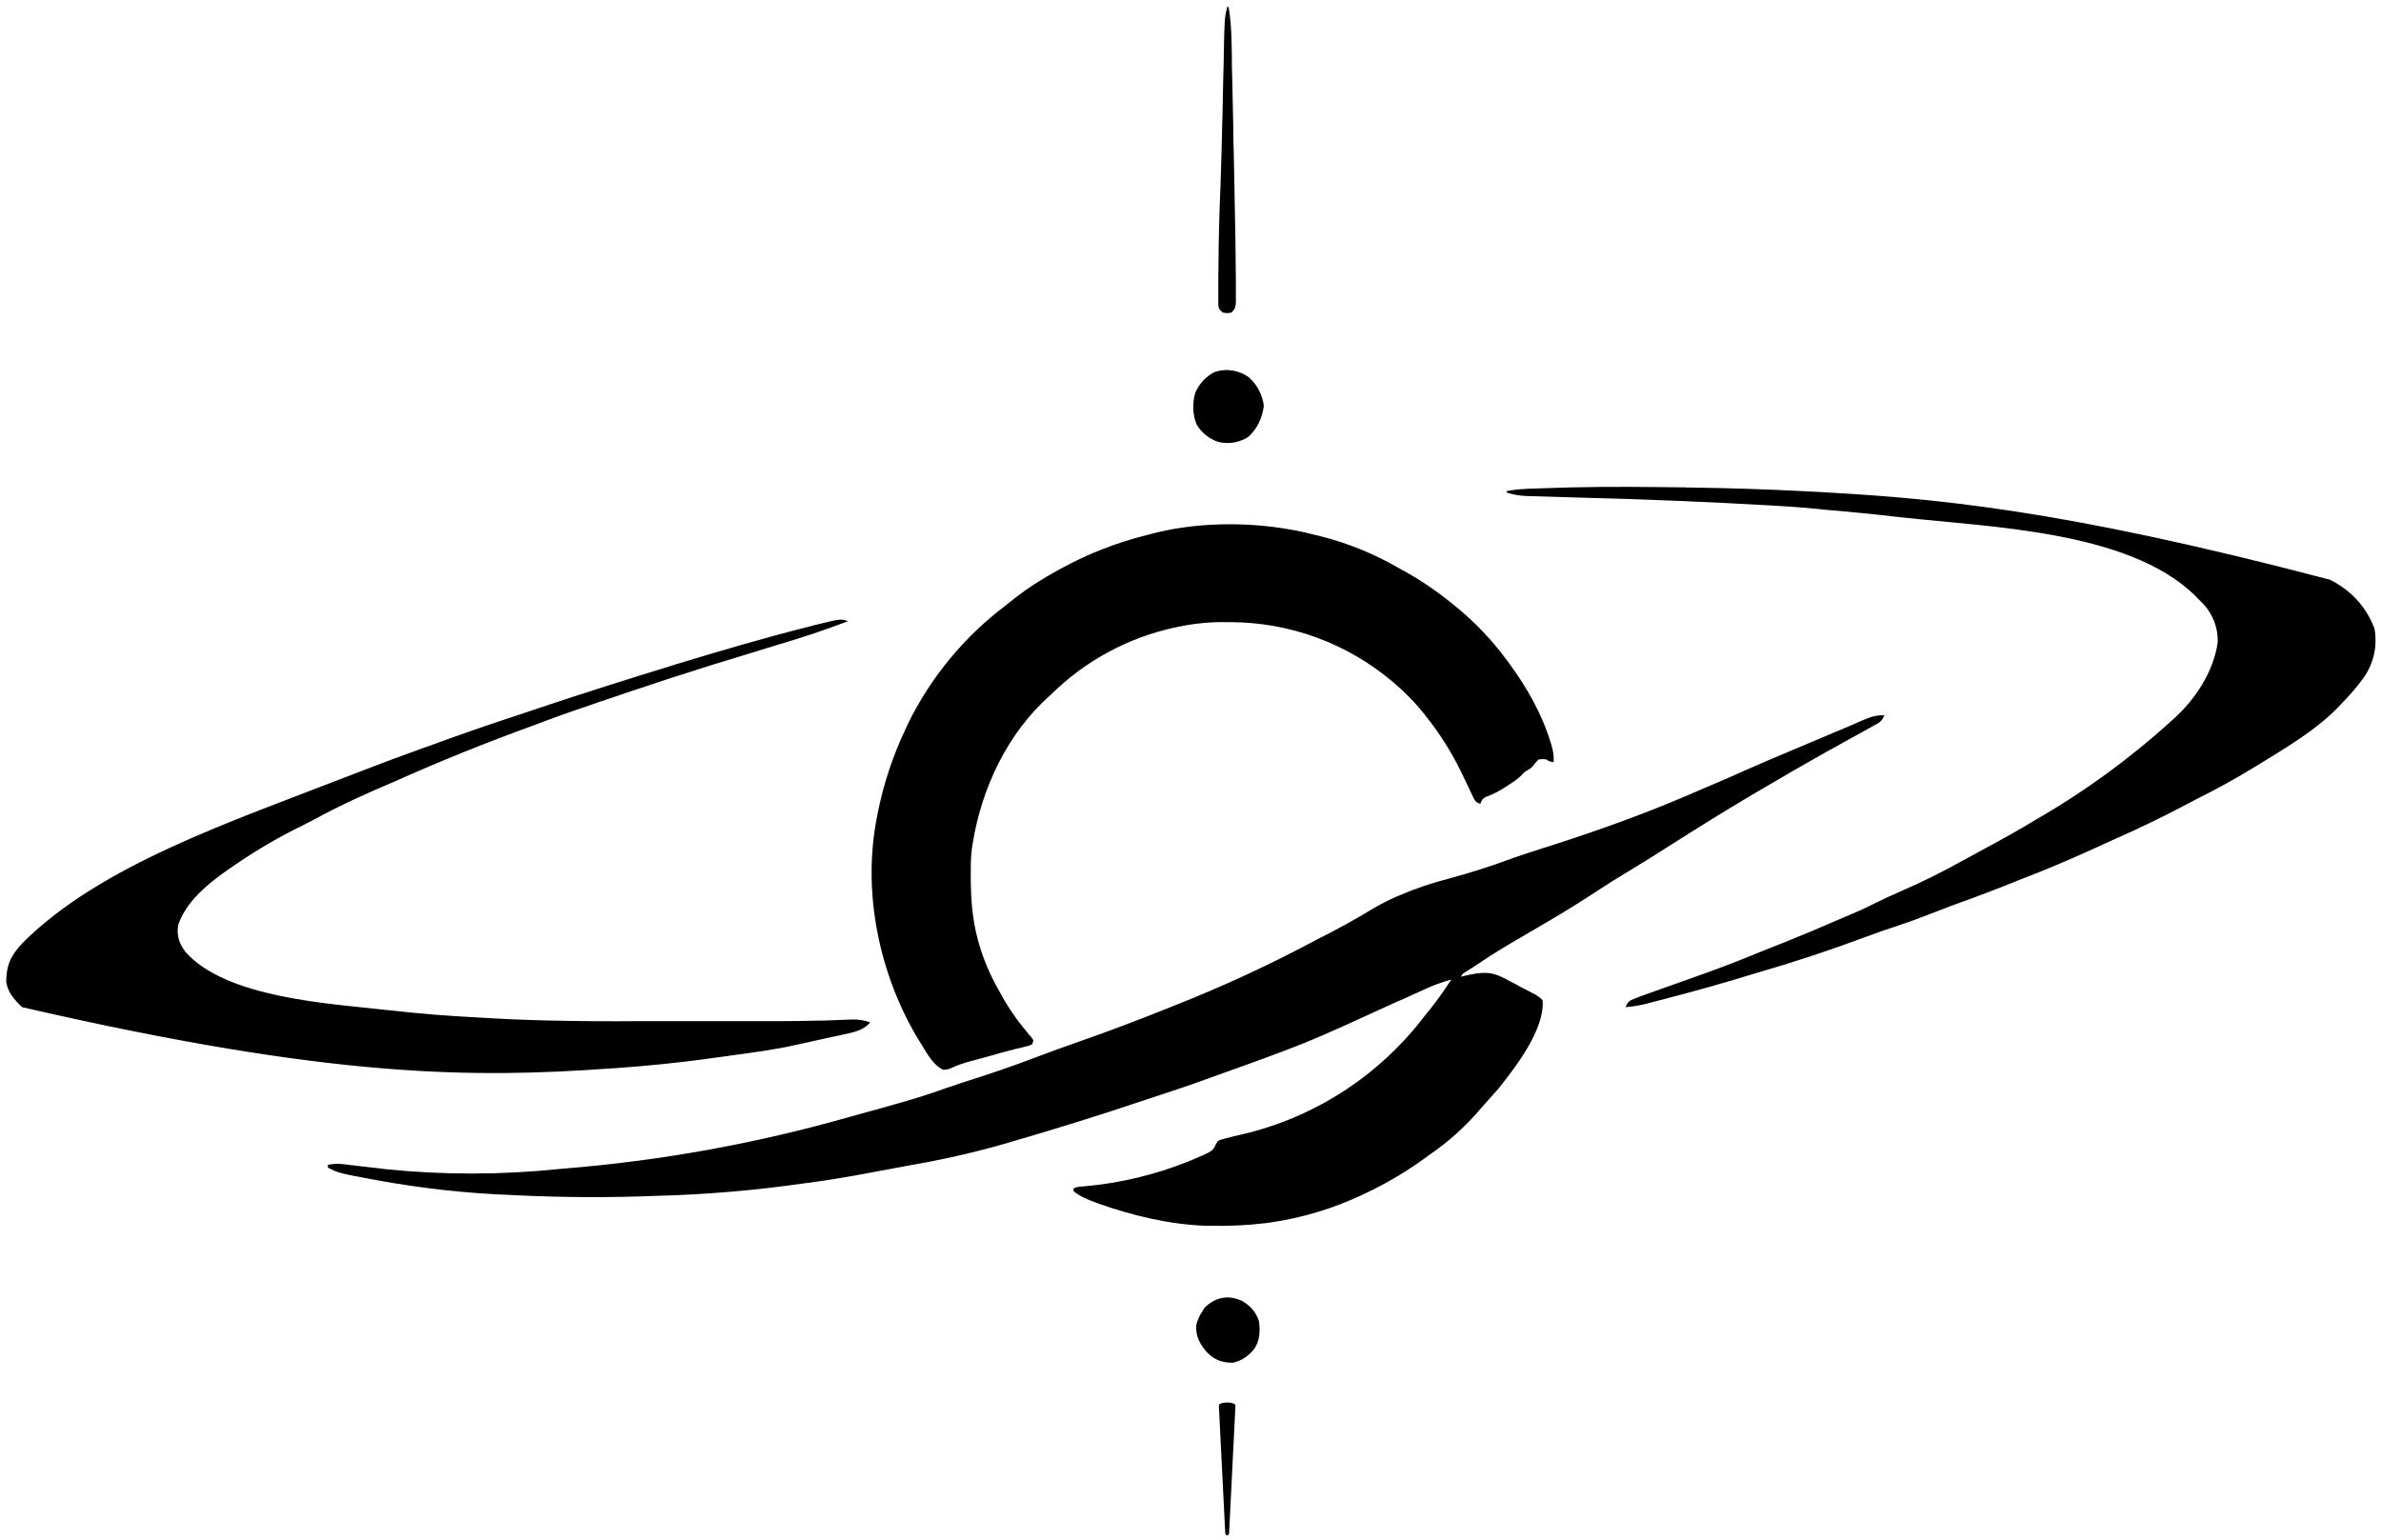
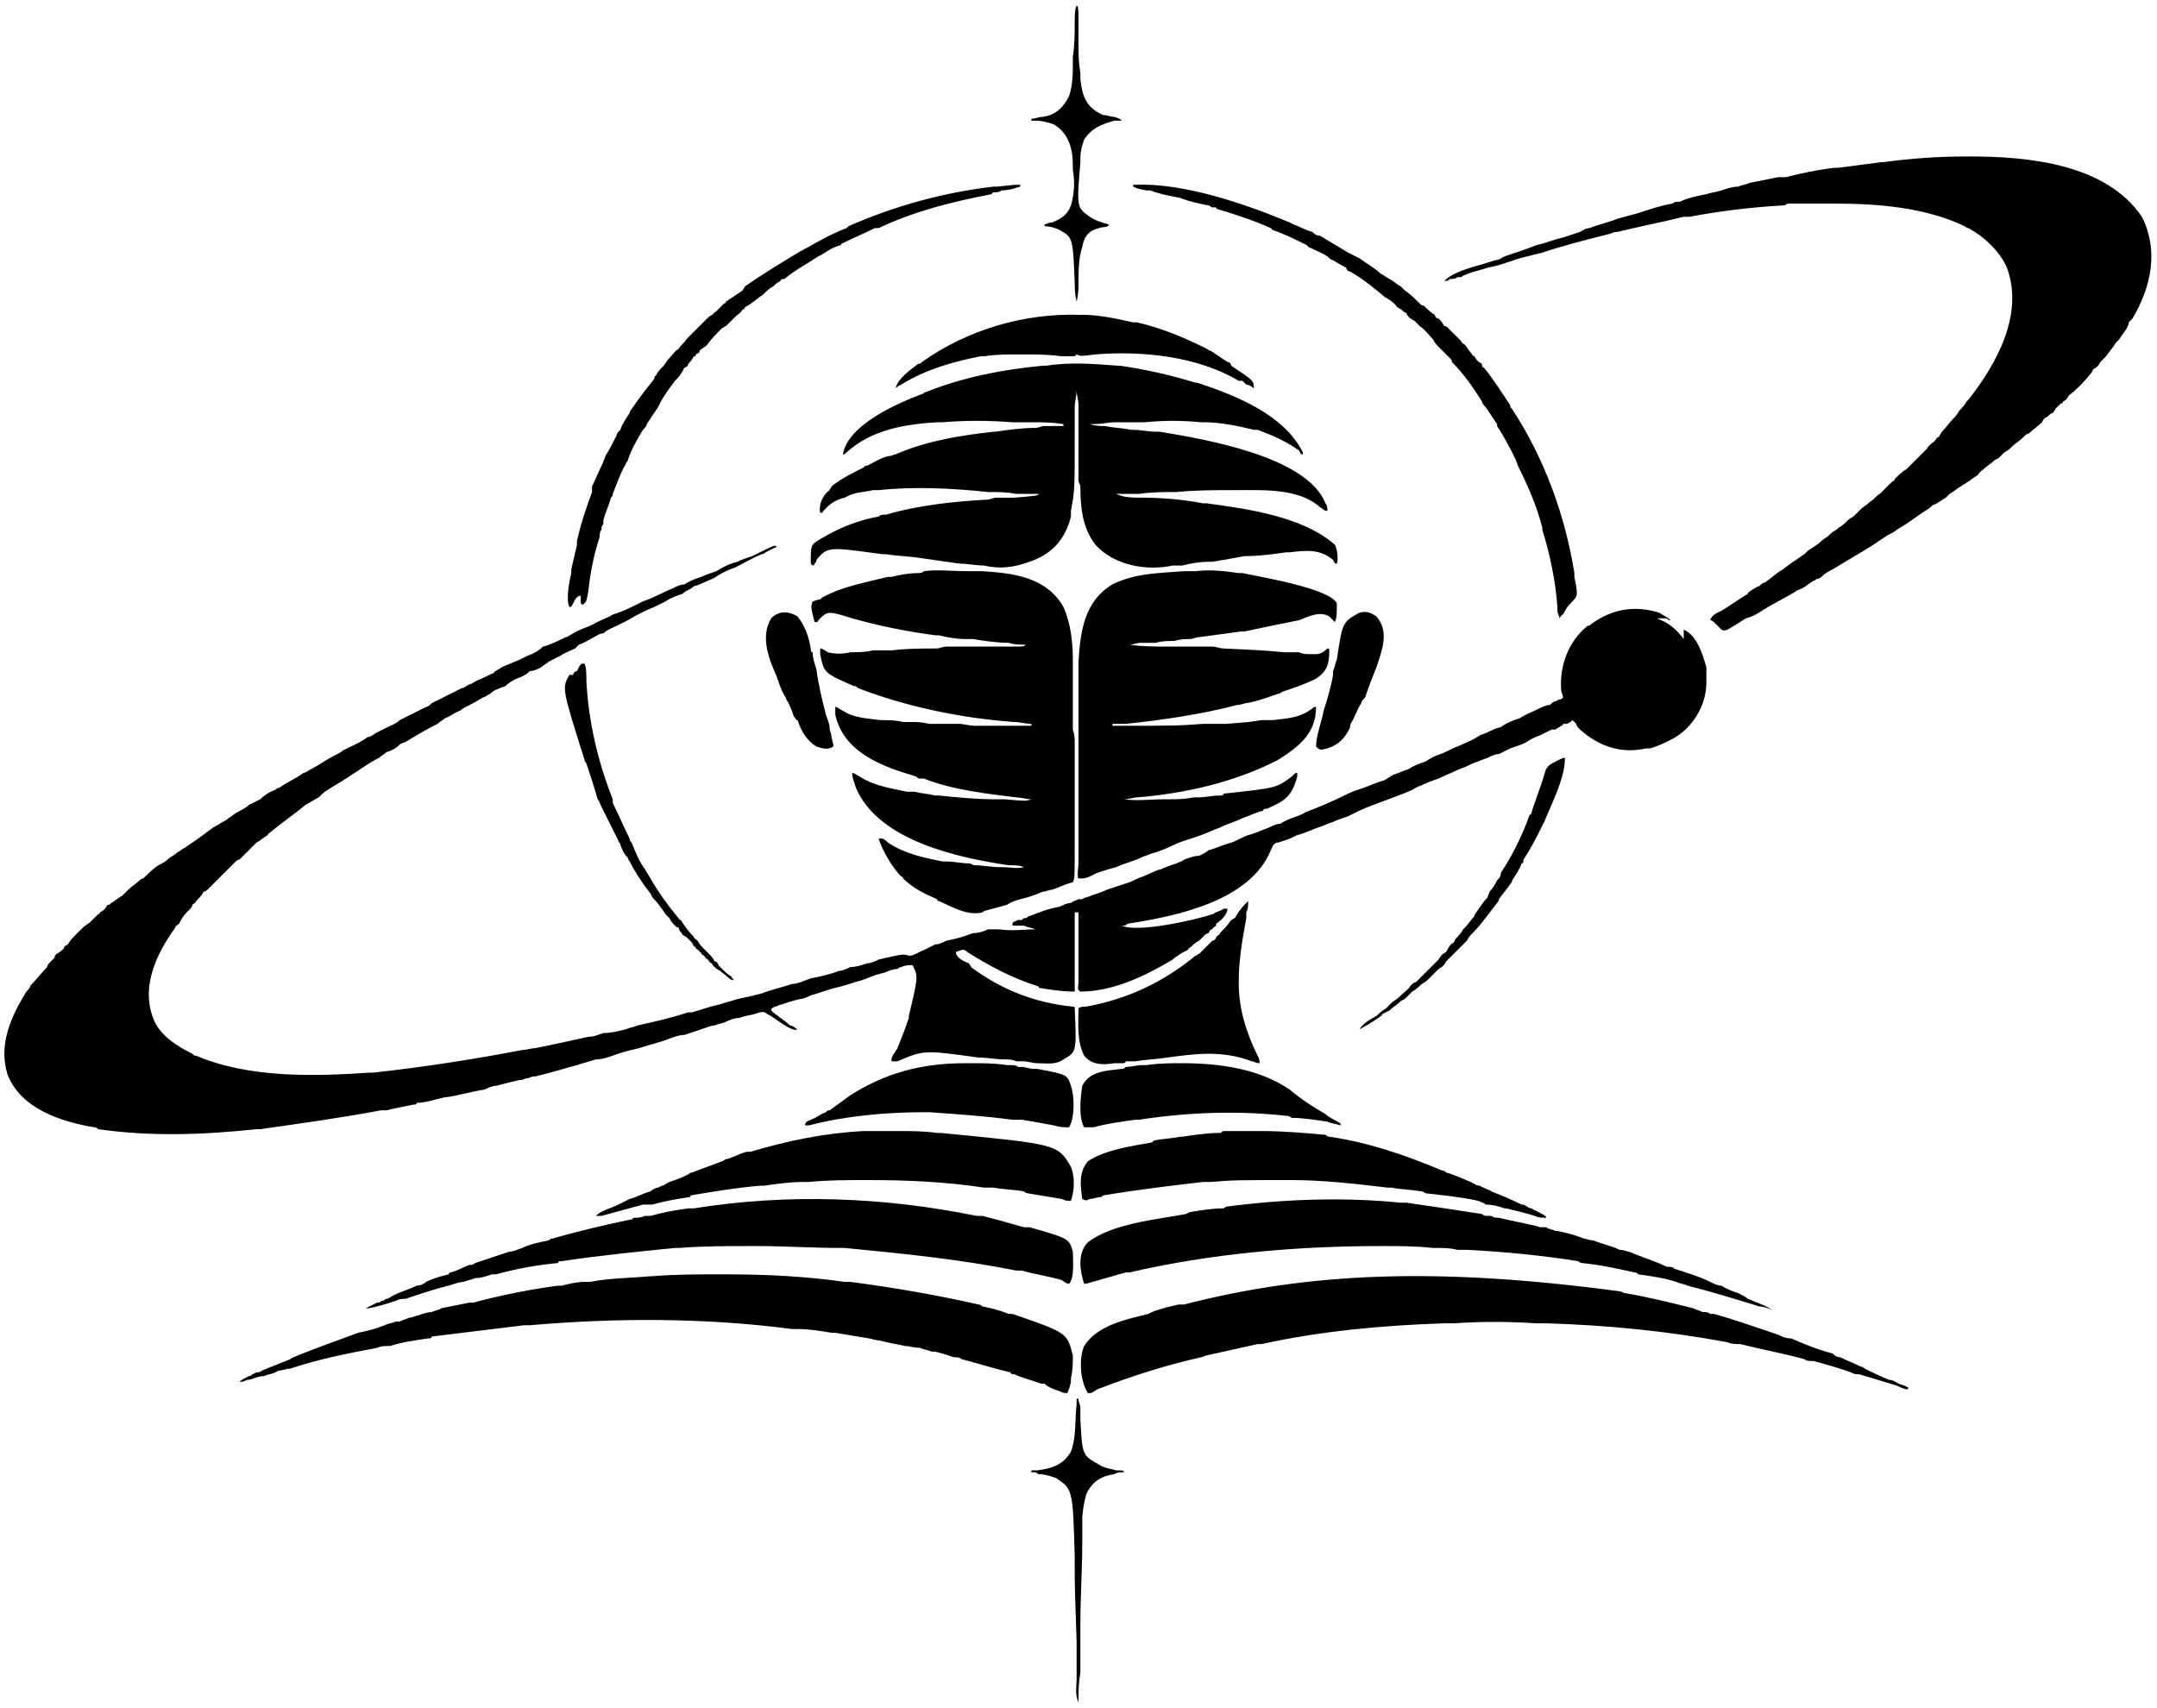
- <svg xmlns="http://www.w3.org/2000/svg" viewBox="667 386 1721 1113" fill="currentColor">
-   <path d="M1554 391h1c2.2 12.1 2.2 24.8 2.4 37v4.4l.3 11.5.2 9.8.5 23q0 10.5.4 21c1.3 66.2 1.3 66.2 1.5 90.7v16.5c-.3 3.3-.8 4.8-3.3 7.1-3 .4-3 .4-6 0-2-1.5-2.9-2.4-3.4-5v-20.9l.1-7.2q.2-29.4 1.5-58.8.8-23.7 1.3-47.4l.1-2.9.6-28.7.3-10.7.1-7.4c.5-23.6.5-23.6 2.4-32m16 268a33 33 0 0 1 10.5 20.4c-1.3 9-4.6 16.5-11.5 22.6a28 28 0 0 1-21.5 3.4A29 29 0 0 1 1532 693c-3-7.1-3.3-15.8-1-23.2a30 30 0 0 1 13.7-14.8 27 27 0 0 1 25.3 4m316 79.4h2.2q40.9.5 81.8 2.6l3.8.2c91.5 4.7 183.2 12.8 377.2 63.8l2.9 1.5q21 11.7 29.4 33.9a47 47 0 0 1-8 35.7A153 153 0 0 1 2360 894l-1.8 2c-16.4 17.4-39 30.5-59.2 43l-2.5 1.5a534 534 0 0 1-41.2 22.8l-11.3 5.9a784 784 0 0 1-45 21.8l-2.3 1-19.8 9a904 904 0 0 1-51 21.3q-22.2 9-44.8 17.1l-5.2 1.9-2.5 1-17 6.5q-9 3.5-18.2 6.5-12 3.9-23.7 8.3a1071 1071 0 0 1-77.3 25.5 1447 1447 0 0 1-69.8 19.7l-6.2 1.6-2.8.8a94 94 0 0 1-16.4 2.8c1-2.6 1.7-3.8 4.1-5.2l2.8-1.1 3.2-1.3 3.9-1.4 2.2-.8 15.4-5.5 8.5-3 19.6-7a818 818 0 0 0 38.5-15l16.2-6.4a1383 1383 0 0 0 40.5-17l8-3.4 4.1-1.8 3.3-1.4 9.3-4.5a385 385 0 0 1 19.4-9q23-10 44.8-22.2l16.9-9.2q16.9-9 33.3-18.8l2.1-1.3a563 563 0 0 0 98.8-72c16.4-14.3 30.2-35 33.1-56.7a39 39 0 0 0-10.3-27.3l-4.7-4.7-1.8-1.9c-48.3-46.6-148-49-211.2-56.1l-3.8-.4a1484 1484 0 0 0-50.3-5 697 697 0 0 0-36.8-3l-3.2-.2a4346 4346 0 0 0-141.7-5.8l-33.8-1-2.6-.1c-5-.2-9.1-1-13.8-2.5v-1q6.2-1.3 12.6-1.5l2.2-.2 24.6-.8 7.6-.2c27.7-.7 55.3-.3 83 0M1601 769l2.4.4q7.9 1.6 15.6 3.6l2.5.6a219 219 0 0 1 56.5 23q19.6 10.4 37 24.4l3.1 2.5A211 211 0 0 1 1756 863l1.5 2c13.1 17.8 24.1 37 30.5 58.3l.6 2c1.2 4 1.6 7.6 1.4 11.7-3.9-.9-3.9-.9-5-2-2.7-.4-2.7-.4-6 0-2.6 2.8-2.6 2.8-3.8 4.5-1.7 2.1-3.8 3.1-6.2 4.5l-2.2 2.3c-3 3-6.2 5.1-9.7 7.3l-1.8 1.2q-6.6 4.4-14 7.1c-2.7 1.3-3.3 2.4-4.3 5.1-3-1-3-1-4.8-4l-1.9-4-2.1-4.5-2.2-4.5a222 222 0 0 0-29.4-47.7 164 164 0 0 0-23.1-23.6 182 182 0 0 0-117.4-43h-2.3a153 153 0 0 0-34.8 3.3l-2 .4a182 182 0 0 0-90.5 48.8c-31.2 27.4-50 67.3-56.5 107.8l-.5 3.3a107 107 0 0 0-.8 14.1c-.2 18.1.4 35 5.3 52.6l.7 2.5a154 154 0 0 0 14.4 33.6 166 166 0 0 0 19.3 28.8l2.2 2.7 2 2.3 1.4 2.1-1 3c-2.7 1-2.7 1-6.4 1.9l-4.1 1-2.2.5-11.3 3-2.3.7-9.4 2.6c-16 4.3-16 4.3-23.4 7.6-1.9.7-1.9.7-5 1-7.3-3.2-11.8-11.8-15.8-18.3l-1.6-2.5c-29-47.3-41.6-108-30.5-162.5l.4-2.2q6.4-32.2 20.6-61.8l1-2.3a239 239 0 0 1 71.2-86.3l5.8-4.6c10.1-8 20.7-14.6 32-20.8l2.4-1.3A257 257 0 0 1 1495 773l2.3-.6c32.6-9 70.5-9.5 103.7-3.4m-321 66a656 656 0 0 1-50 16.8l-40.7 12.5-6.6 2q-32 10-63.7 20.7l-2.8 1-17.6 5.9-5.6 2a896 896 0 0 0-38.6 13.8 1466 1466 0 0 0-102.2 41.2c-19.6 8.3-39 17-57.8 27.3l-9 4.6a387 387 0 0 0-47 27.3c-16.3 11-35.6 24.7-42.4 43.9a22 22 0 0 0 3 17l1.9 2.9c29.4 33.5 104.3 37.5 145.1 42.1l3 .3a1015 1015 0 0 0 64.4 5.2 1226 1226 0 0 0 48.3 2.1 2092 2092 0 0 0 68.3.5h100.9q14.3 0 28.4-.4h2.9l20.8-.8c4.8-.1 8.5.6 13 2.1-5 6-12.7 7.3-20 8.9l-2.2.5-7.1 1.5-5 1.1-9.5 2.1-9.6 2.1c-15.7 3.6-31.7 5.6-47.6 7.8q-1 0-2 .3l-13.4 1.8-3.3.5q-32.1 4.2-64.4 6.5l-3.6.2c-99 7-200.9 7.4-425.3-44.3-5.5-5.2-10.4-10.6-11.5-18.3 0-12.4 3.6-19.4 12-28.3C740 1011.1 833.9 980 920 946.5l10.4-4q21.7-8.4 43.5-16.2l3-1q28.5-10.5 57.1-20l4.6-1.5 7.2-2.4 16.7-5.6q43.8-14.5 88-28l5-1.6c32-9.7 64-19.2 96.4-27.3l3.3-.9c19.5-4.8 19.5-4.8 24.8-3m749 68a11 11 0 0 1-5.8 6.5l-2.5 1.4-2.6 1.4-2.8 1.6-9.3 5.1-6.7 3.7q-5 3-10.3 5.7-26.7 15-53 30.6l-2.6 1.5a2214 2214 0 0 0-59.6 36.8q-15 9.6-30 18.7-11.2 6.6-22.2 13.9-17.5 11.5-35.6 22.1l-2.2 1.3-17.4 10.2a513 513 0 0 0-31.3 19.4q-4 2.7-8 5.1c-3.1 2-3.1 2-4.1 4l2.8-.7c12.4-2.8 19-3.6 30.2 2.7l5.8 3 5.7 3.1 6.8 3.5a25 25 0 0 1 7.7 5.4c1.7 21-19.5 48.3-32 64l-6.7 7.5-5.6 6.3a188 188 0 0 1-38 34.3 265 265 0 0 1-46.7 27.9l-2.1 1a234 234 0 0 1-65.4 19.6l-2.8.4q-20.3 2.5-40.7 2h-3.9c-26-1-52.5-7.3-77-16l-2.7-1c-5.5-2-10.9-4.3-15.4-8v-2c2.5-1.3 4.9-1.3 7.7-1.5a264 264 0 0 0 75.3-18l2.7-1.1c14.8-6.3 14.8-6.3 17.3-11.5 1-1.9 1-1.9 2.8-2.9l4.5-1.3q5.6-1.5 11.3-2.7a232 232 0 0 0 132.4-86l4.1-5q8-10.2 14.9-21-10 2.8-19.5 7.2l-5.3 2.4-2.7 1.2q-5.6 2.7-11.2 5l-21.3 9.7c-19.4 8.9-19.4 8.9-27.5 12.4l-5.2 2.3c-18.3 8-37 14.8-55.9 21.6l-1.9.7c-38.8 14-38.8 14-57 20l-3 1-8.5 2.8-6.6 2.2a2342 2342 0 0 1-86.9 27.2 636 636 0 0 1-78.3 18.5l-12.8 2.4-13 2.4-6.4 1.2q-21 4-42 6.8l-3.2.4a914 914 0 0 1-106.7 9 1148 1148 0 0 1-100.1-.4l-3.9-.2A677 677 0 0 1 939 1239l-2.7-.5c-24.2-4.5-24.2-4.5-32.3-8.5v-2c5.3-1.2 9.9-.8 15.2 0l5.5.6 3 .4 15 1.7 3 .4a614 614 0 0 0 125.3-.1l3.3-.3a1061 1061 0 0 0 207.2-37.5l27.5-7.6 5.5-1.6q18.4-5 36.3-11.5 11.8-4 23.7-7.8 20.9-6.7 41.3-14.5a1188 1188 0 0 1 32.3-11.7q32.7-11.5 64.9-24.5l3.2-1.3a967 967 0 0 0 102.5-47.5q21.3-10.6 41.5-22.9 7.5-4.3 15.5-7.9l2.6-1.1a241 241 0 0 1 36.2-12.3 513 513 0 0 0 44.8-14.3l2.7-1q8.8-3 17.7-5.8l2.4-.8 4.8-1.5c34.1-10.9 68-23 101-37.2l10-4.3q15.8-6.6 31.5-13.7 15-6.6 30.3-13l12.8-5.4 13-5.5 7.6-3.2 10.7-4.5 4.1-1.8 5.8-2.5 3.4-1.4c4.2-1.6 7.4-2.2 11.9-2.1m-464.8 423c6.3 3.6 10.5 8 12.8 15 .9 7.3.7 13.8-3.4 20-4 5-9.3 8.8-15.6 10-7.1 0-12.7-1.8-17.9-6.8-5.5-6-8.8-11.7-8.5-20a28 28 0 0 1 4.4-10.2l1.6-2.7c7.7-7.5 16.8-9.6 26.6-5.2M1548 1402c0-3 12-3 12 0l-4.6 92c-.2 2.4-2.6 2.4-2.8 0z" />
+ <svg xmlns="http://www.w3.org/2000/svg" viewBox="198 37 1144 906" fill="currentColor">
+   <path d="M769 40c1 0 1 4 1 5 0 2 0 3 0 5 0 1 0 2 0 3 0 1 0 1 0 2 0 14 0 14 1 21 0 1 0 2 0 3 1 9 3 15 12 19 2 0 4 1 6 1 3 1 3 1 4 2-2 0-2 0-4 0-7 2-12 4-16 10-1 3-2 6-2 10 0 0 0 1 0 2-2 24-2 24 5 29 3 2 6 3 10 4 0 0 0 0 0 0 0 2-3 1-5 2-5 1-8 4-9 10-2 6-2 13-2 19 0 3 0 6-1 10 0 0 0 0 0 0-1-4-1-7-1-10-1-24-1-24-8-28-2-1-5-2-8-2 0 0 0 0 0 0 0-1 0-1 0-1 1 0 2-1 4-1 5-2 8-4 10-9 2-7 2-13 1-19 0-1 0-2 0-2 0-9-2-17-10-22-3-1-6-2-10-2 0 0-1 0-2 0 0 0 0-1 0-1 2 0 4-1 6-1 7-1 11-5 14-11 2-6 2-12 2-18 0-1 0-2 0-3 1-6 1-13 1-19 0-3 0-6 1-8zM1240 120c1 0 2 0 3 0 31 0 72 4 91 32 9 18 5 37-5 54 0 0-1 1-2 2 0 1 0 1-1 3-1 2-3 4-4 6 0 0 0 0-2 2-1 2-3 4-5 7-1 1-2 2-3 3-1 2-2 3-4 4 0 1-1 2-1 2-4 5-8 9-12 12 0 1-1 1-1 2-1 0-1 1-2 1 0 1 0 1-1 1-1 1-2 2-3 3 0 1-1 1-1 2-1 0-2 1-3 2-2 1-2 1-3 3-2 2-5 4-7 6-1 0-2 1-3 2-2 2-4 3-6 5-1 1-2 2-4 3-1 1-2 2-3 3 0 0 0 0-2 1-2 2-4 3-5 4-2 2-3 2-4 4-2 1-4 3-6 4-1 1-2 1-3 2-2 1-4 3-6 4 0 0 0 0-2 2-2 1-4 3-7 4-1 1-2 2-4 3-10 7-10 7-15 10-1 1-3 2-5 3-3 2-6 4-9 6-2 1-3 2-5 3-5 3-10 6-15 9-2 1-4 2-6 4 0 0-1 1-2 1-1 0-1 1-2 1-2 1-4 3-6 4-2 1-3 1-4 2-5 3-11 6-16 9-3 2-6 4-10 5-11 7-11 7-13 6-1-1-2-2-4-4 0 0-1-1-2-1 1-3 4-4 6-5 5-3 9-6 14-9 0-1 1-1 2-2 2-1 3-2 4-2 1-1 2-2 3-2 3-2 5-4 8-6 2-1 4-3 7-5 2-1 4-3 6-4 1-1 2-2 2-2 3-2 5-3 7-5 1-1 3-2 4-3 1-1 2-2 4-3 0 0 1-1 1-1 2-1 3-2 4-3 1-1 2-2 4-3 1-1 2-2 4-4 1-1 3-2 5-4 2-1 3-3 5-4 1-1 2-2 2-2 2-2 3-3 4-4 1-1 2-1 2-2 2-2 4-4 6-5 1-1 2-2 3-3 1-1 2-2 3-3 0 0 0 0 2-2 1-1 2-2 3-3 1-2 3-3 4-4 1-1 1-2 2-2 1-1 1-2 2-3 2-2 4-5 6-7 1-1 2-2 3-4 1-1 3-3 4-5 0 0 1-1 1-1 15-19 30-46 20-71-4-8-11-15-20-20 0 0-1 0-2-1-21-10-46-12-69-12-1 0-1 0-3 0-8 0-15 0-22 0-1 1-2 1-3 1-17 1-33 3-49 6-1 0-2 0-3 0-12 3-23 5-35 8-1 0-2 0-4 1-12 3-24 6-36 10-4 1-8 2-12 3-12 4-12 4-17 5-3 1-7 2-10 3-2 1-3 1-4 2-1 0-2 0-2 0-1 1-3 1-4 1-1 1-1 1-3 1 6-6 19-8 27-11 2 0 3-1 5-2 6-2 12-4 17-6 5-1 9-3 14-4 3-1 6-2 9-3 2-1 3-2 5-2 5-2 10-3 15-5 4-1 7-2 11-3 6-2 12-4 18-5 1-1 2-1 4-1 4-2 9-3 14-4 3-1 5-1 8-2 3-1 6-2 9-2 2-1 4-1 6-2 5-1 10-2 15-3 1 0 2 0 4 0 8-2 17-4 26-5 1 0 1 0 2 0 8-1 15-2 23-3 0 0 1 0 1 0 15-2 29-3 44-3zM739 135c0 0 0 1 0 1-3 1-6 2-10 2-1 1-2 1-3 1-1 0-2 0-2 1-21 4-41 9-60 18-1 0-1 0-2 0-6 3-11 5-17 8 0 0-1 0-1 1-4 1-7 3-10 5 0 0 0 0-2 1-6 4-12 7-18 12-1 0-2 0-2 1-2 1-3 2-4 3-2 1-3 2-5 4-3 2-6 5-10 7 0 1 0 1-1 1-1 2-3 3-4 4-1 1-1 1-2 2-1 1-2 2-3 3-1 0-1 1-2 1-3 3-6 6-8 9-1 1-3 2-4 3 0 1 0 1-2 2 0 1 0 1-1 1-1 2-2 3-3 4 0 1-1 2-2 2-1 2-2 4-4 6 0 0 0 0-1 1-3 4-6 8-8 12 0 0 0 0-1 2-2 3-4 6-6 9 0 1-1 2-2 3-3 5-6 10-8 16 0 1-1 1-1 2-3 5-5 11-7 16 0 1 0 1-1 2-1 4-3 8-4 12 0 1 0 1 0 2-1 1-1 2-1 3-1 1-1 3-1 4-3 9-5 19-6 29-1 5-1 5-2 6-1 1-1 1-2 0 0-1 0-3 0-4-2 0-3 2-4 4-1 2-1 2-2 2-2-4 0-14 1-18 0 0 0 0 0-2 1-4 2-9 3-13 0-1 0-1 0-2 2-9 5-18 8-26 0-1 0-1 0-3 2-4 4-9 6-13 0-1 1-2 1-3 2-3 4-7 6-11 0-1 1-2 2-3 1-3 3-6 5-9 0-1 1-2 1-2 4-6 8-11 12-16 0-1 0-1 1-2 1-2 2-3 4-5 2-3 2-3 3-4 2-2 3-4 5-5 1-2 3-3 4-5 3-3 6-6 10-10 0 0 0 0 1-1 1-1 2-2 3-2 0-1 1-1 2-2 1-1 2-2 4-4 0 0 1 0 1-1 3-2 6-4 9-6 0-1 1-1 1-2 10-7 20-13 30-19 1 0 1-1 2-1 7-4 14-8 22-11 0 0 1-1 1-1 25-11 51-18 77-21 0 0 1 0 2 0 9-1 9-1 12-1zM800 135c26-1 58 10 82 20 0 0 0 0 2 1 3 1 6 3 10 4 1 1 2 2 4 2 5 3 10 6 15 9 2 1 4 2 6 3 4 3 8 5 11 8 2 1 3 2 5 3 2 1 4 3 6 4 1 1 1 1 2 2 3 2 6 5 9 8 1 0 1 0 2 1 1 1 3 3 5 4 0 1 1 2 2 2 1 1 2 2 3 4 1 0 1 0 2 1 1 1 2 2 3 3 0 0 1 1 1 1 1 1 2 2 3 3 0 1 1 1 2 2 1 1 2 3 3 4 1 1 1 2 2 2 1 2 2 3 4 4 0 1 0 2 1 2 5 6 10 14 14 20 0 1 0 1 1 2 17 26 28 56 33 87 0 1 0 1 0 2 2 10 2 10-2 14-2 2-3 4-4 6-1 0-1 1-2 2 0-1 0-1 0-1-1-2-1-2-1-5-1-14-4-28-8-41 0 0 0 0 0-1-3-12-8-23-13-33 0-1-1-2-1-3-3-6-6-12-10-18 0 0 0-1 0-1-2-3-4-6-6-9-1-1-2-2-2-3-5-8-10-15-16-21 0-1 0-1-1-2-2-2-4-4-6-6-1-1-2-2-3-4-2-2-4-5-7-7-1-1-2-2-3-3-1 0-1-1-2-1-1-1-2-2-2-3-1 0-2-1-3-2-1 0-1-1-2-1-1-2-3-3-4-4-1 0-1-1-2-1-6-5-12-10-19-14-1 0-2-1-2-2-2-1-4-2-7-4-1 0-2-1-3-2-3-2-6-3-10-5 0 0 0 0-1-1-6-3-12-6-18-8 0 0-1-1-1-1-9-4-18-7-28-10 0 0-1 0-1-1-1 0-2 0-2 0-1 0-1-1-2-1-5-1-10-2-15-4-5-1-11-2-16-4-1 0-2 0-2 0-5-1-5-1-7-2 0 0 0-1 0-1zM771 204c0 0 0 0 1 0 9 0 18 2 27 4 0 0 1 0 2 0 13 3 25 8 37 14 0 0 1 1 2 1 3 2 6 4 9 6 1 0 2 1 2 2 12 8 12 8 12 12-1-1-3-2-4-2-1-1-1-1-2-2-1 0-1 0-2 0-22-13-51-16-76-14-8 1-8 1-10 0 0 0 0 0-1 1-3 0-5 0-7 0-7-1-14-1-20-1-1 0-2 0-3 0-6 0-12 0-18 1 0 0-1 0-2 0-15 3-29 7-42 15-2 1-2 1-3 2 1-5 8-10 12-13 1 0 1 0 2-1 24-17 54-26 84-25zM790 231c1 0 2 0 2 0 14 2 27 5 40 9 0 0 1 0 1 0 21 7 46 17 56 37 0 1 0 1 0 1-1 0-1 0-2-2-7-5-14-8-22-11 0 0 0 0-2 0-8-2-18-4-26-4-1 0-2 0-2 0-10-1-20-1-30 0-6 0-11 0-17 0-8 1-8 1-12 1 3 1 6 1 8 1 5 1 9 1 14 2 0 0 1 0 1 0 4 0 8 1 12 1 0 0 1 0 2 0 24 4 78 13 88 38 1 1 1 3 1 4-2 0-2-1-4-2-11-10-30-9-44-9 0 0 0 0-2 0-10 0-20 0-30 1-6 0-13 0-20 1-4 0-8 0-12 0 4 2 9 2 14 2 10 0 22 1 32 3 1 0 1 0 2 0 22 3 51 7 68 22 1 2 2 7 1 10-1 0-1 0-2-2-7-6-15-5-23-4-1 0-2 0-2 0-7 1-14 2-22 2-5 1-11 2-17 3-1 0-1 0-2 0-5 0-10 1-14 2-2 0-4 0-5 0-14 3-31 0-41-11-7-9-8-20-8-31 0-1-1-2-1-3 0-10 0-19 0-29 0-3 0-6 0-9 0 0 0-1 0-2 0-3-1-5-1-8 0 3-1 6-1 9 0 1 0 1 0 2 0 3 0 7 0 11 0 31 0 31-2 42 0 1 0 2 0 3-3 12-10 20-22 24-8 3-16 4-24 2-4 0-9-1-13-1-7-1-14-2-21-3-6-1-12-1-18-2-1 0-2 0-2 0-29-4-29-4-35 3 0 1 0 1-1 2 0 0 0 1-1 1 0 0 0 0-1-1 0-10 0-10 5-13 10-6 20-10 31-12 1-1 2-1 4-1 17-5 36-7 54-8 1 0 3-1 4-1 3 0 6 0 10 0 12-1 12-1 13-2-4 0-8 0-12 0-5-1-10-1-15-1-19-2-39-3-58-1-1 0-2 0-3 0-4 1-9 1-13 3 0 0 0 0-2 1-5 1-9 4-12 8 0 0-1 0-1 0-1-5 2-10 5-12 0-1 1-1 1-2 5-4 11-7 17-10 1-1 1-1 2-1 4-2 7-4 11-5 2 0 3-1 4-1 16-7 34-10 52-12 0 0 1 0 1 0 7-1 14-2 21-2 2 0 3-1 5-1 3 0 6 0 10 0 0-1 0-1 0-1-6-1-11-1-16-1-8 0-8 0-11 0-13-1-25-1-37 0-1 0-2 0-3 0-17 1-35 4-48 16-1 1-1 1-2 1 3-16 29-27 42-32 1 0 1-1 2-1 20-8 41-12 62-14 0 0 1 0 2 0 12-2 25-1 38 0zM711 340c2 0 5 0 8 0 16 1 34 3 43 19 4 9 5 19 5 28 0 1 0 2 0 3 0 11 0 23 0 34 1 3 1 5 1 8 0 2 0 3 0 4 0 6 0 11 0 17 0 4 0 7 0 11 0 1 0 2 0 3 0 2 0 3 0 5 0 2 0 5 0 8 0 23 0 23-1 25-4 1-8 3-11 4-2 0-3 1-5 1-2 1-5 2-8 3-4 1-8 2-11 4-4 1-7 2-11 3-1 0-2 1-2 1-8 2-16-3-23-6 0 0-1 0-1-1-7-3-13-6-18-11 0 0 0-1-1-1-5-5-10-14-12-20 2-1 4 1 5 2 9 6 19 8 29 10 1 0 1 0 2 0 4 0 8 1 12 1 1 0 2 1 3 1 4 0 9 1 13 1 1 0 1 0 2 0 4 0 7 1 11 0-2-1-5-1-8-1-27-4-69-13-81-41-2-6-2-6-2-8 1 0 2 1 4 2 8 5 16 6 25 8 2 0 3 0 4 0 4 1 7 1 11 2 0 0 0 0 2 0 10 1 20 2 29 2 2 0 4 0 6 0 11 1 11 1 14 0-3 0-5-1-8-1-16-2-34-4-49-10-1 0-2 0-2 0-1 0-1 0-2-1 0 0 0 0-3-1-17-5-36-13-40-32 0-1 0-1 0-4 1 0 2 1 4 2 6 4 13 4 20 5 4 0 8 0 12 1 1 0 2 0 4 0 3 0 6 0 10 1 4 0 8 0 12 0 1 0 2 0 4 0 2 0 5 1 8 1 0 0 1 0 1 0 2 0 2 0 4 0 1 0 3 0 4 0 17 0 17 0 21 0 0-1 0-1 0-1-3 0-6-1-9-1-28-2-57-8-83-18-1-1-1-1-2-1-16-7-16-7-18-17 0-1 0-2 0-3 1 0 1 0 4 2 4 1 8 1 12 0 4 0 8 0 12-1 1 0 2 0 2 0 2 0 4 0 6 0 1 0 2 0 2 0 8-1 16-1 24-1 1 0 3-1 5-1 10 0 19 0 28 0 2 0 2 0 3 0 1 0 2 0 3 0 7 0 7 0 8-1-3 0-6 0-9-1-6 0-13-1-19-2-2 0-3 0-4 0-5 0-10-1-14-2-1 0-2 0-2 0-15-2-30-5-44-9-13-4-13-4-18 1 0 0 0 1-1 1-1 0-1 0-1 0-2-8-2-8-1-11 1 0 2-1 4-1 0 0 1-1 1-1 11-6 23-8 35-11 1 0 1 0 2 0 4-1 9-2 14-2 1 0 2 0 3-1 7-1 15 0 23 0zM855 341c1 0 2 0 2 0 9 2 46 8 50 16 0 7 0 7-1 10-1-1-1-1-3-3-5-3-11 0-16 2-10 2-20 4-29 6-1 0-1 0-2 0-7 1-15 2-22 3-2 0-3 1-5 1-2 0-5 0-8 1-3 0-7 0-10 1-3 0-6 0-8 0-2 0-4 1-6 1 0 0 0 0 0 0 7 1 14 1 21 1 8 0 15 0 23 0 2 0 4 1 6 1 21 1 21 1 32 2 1 0 3 0 5 0 1 0 2 0 3 0 2 1 4 1 6 1 1 0 2 0 3 0 2 0 4-1 6-3 1 0 1 0 1 1 0 7-1 11-7 15-6 3-12 5-18 7-1 1-2 1-2 1-6 2-11 4-17 5-1 0-3 1-5 1-19 5-40 8-59 10-2 0-5 0-7 0 0 0 0 1 0 1 34 0 34 0 48-1 1 0 2 0 3 0 2 0 5 0 7 0 0 0 0 0 2 0 13-1 13-1 19-2 2 0 4 0 6 0 8-1 15-1 22-7 0 0 1 0 1 0 0 14-9 21-20 28-23 12-50 18-75 20-2 0-4 1-7 1 0 0 0 0 0 0 7 1 14 0 22 0 0 0 0 0 2 0 4 0 8 0 13-1 0 0 1 0 2 0 4 0 8-1 12-1 1 0 2 0 2-1 28-3 28-3 36-9 2-2 2-2 3-2 0 0 0 0 0 2-3 11-7 13-16 17-1 0-2 0-2 1-4 1-8 3-11 4-4 2-8 3-12 5-3 1-7 3-10 4-5 2-10 3-14 5-4 2-9 4-13 5-2 1-3 1-5 2-4 2-9 3-13 5-4 1-7 2-10 3-6 3-6 3-10 3-1-1 0-6 0-8 0-1 0-2 0-2 0-1 0-2 0-3 0-1 0-2 0-4 0-2 0-5 0-8 0-2 0-3 0-5 0-57 0-57 0-82 0-1 0-2 0-3 1-16 3-32 18-41 12-6 25-6 38-7 2 0 4 0 6 0 8-1 16 0 23 1zM610 327c-2 1-4 2-6 3-1 1-2 1-2 1-5 2-10 5-14 7-3 1-5 2-7 3-2 1-3 2-5 3-3 1-6 3-10 4-2 2-4 2-6 4-3 1-6 2-9 4-2 1-4 2-6 3-5 2-9 4-14 7-2 1-4 2-6 3-2 1-5 2-7 4-2 0-3 1-5 2-2 1-5 3-8 4-1 1-1 1-2 2-2 1-5 2-8 4-2 1-4 2-6 3-1 1-3 2-4 3-2 1-4 2-6 2-2 2-4 3-7 4-2 1-4 2-6 4-3 1-6 2-8 4-2 1-3 2-4 2-3 2-5 3-7 4-2 1-4 2-5 3-3 1-5 3-8 4-1 1-3 2-4 3-6 3-11 6-16 9-1 1-3 1-4 2-2 2-4 3-7 4-1 1-3 2-4 3-6 3-11 7-16 10-1 1-2 1-3 2-10 6-10 6-13 9-2 1-5 3-7 4-6 5-12 9-18 14-1 1-2 1-2 2-2 1-4 3-6 4-1 1-2 2-3 3-2 2-4 4-6 6-1 0-2 1-2 1-5 5-10 10-15 15 0 0-1 1-2 1-1 2-2 3-4 5 0 1-1 1-2 2 0 1-1 2-2 3 0 0-1 1-1 1-2 2-3 4-4 6-1 1-2 1-2 2-10 14-19 32-11 50 4 8 12 13 20 17 1 1 1 1 2 1 28 12 63 11 92 9 1 0 2 0 2 0 27-3 53-7 79-12 2 0 5-1 7-1 10-2 19-4 28-6 3 0 5-1 8-2 4 0 8-1 12-2 2-1 4-1 6-2 9-2 18-4 27-7 0 0 0 0 2 0 4-1 9-3 14-4 3-1 7-2 10-3 5-1 9-2 13-3 5-2 10-3 16-5 3 0 7-2 10-3 5-1 10-2 15-4 2 0 4-1 6-2 3 0 6-1 9-2 2 0 4-1 6-2 13-3 13-3 16-2 3 0 5-2 8-3 2-1 4-2 6-3 2 0 4-1 6-2 5-1 9-2 14-4 3 0 6-1 8-2 2 0 4 0 6 0 7 1 13 0 19 0-2-1-4-1-6-2 0 0-1 0-2 0-1 0-3 0-4 0 0-1 0-1 0-1 0-1 1-1 3-2 0 0 0 0 2 0 1-1 1-1 2-1 1 0 1-1 2-1 5-2 10-4 16-5 2-1 4-2 6-2 1-1 2-1 4-2 0 0 1 0 2 0 1-1 3-1 5-2 3-1 6-2 8-3 3-1 6-2 9-3 4-1 7-3 10-4 3-1 6-3 10-4 2-1 5-2 8-3 2-1 3-1 4-2 3-1 5-2 8-2 2-1 4-2 5-3 4-1 8-3 12-4 3-1 6-3 9-4 4-1 8-3 11-4 2-1 4-2 6-2 3-2 6-3 9-4 2-1 3-1 4-2 8-3 15-6 23-10 2-1 5-2 8-3 3-1 7-3 11-4 2-1 3-2 5-3 3-1 5-2 8-3 3-2 6-3 9-4 3-2 5-3 8-4 3-1 6-3 9-4 9-4 9-4 12-6 3-1 5-2 7-3 2-1 4-1 5-2 3-2 6-3 9-4 3-2 6-3 10-5 2-1 4-2 6-2 1-1 2-2 3-2 0 0 0 0 2-1 1 0 1 0 2-1 0-1-1-3-1-4-1-13 4-26 14-34 1 0 2-1 2-1 11-8 23-10 36-6 5 3 5 3 6 4-1 0-1 0-2-1-2 0-2 0-5 0 0 0 0 0 0 0 0 0 0 0 2 1 5 2 9 6 12 10 0-2 0-2 0-4 0 0 0 0 0-1 7 3 10 13 12 20 0 2 0 4 0 6 0 0 0 1 0 2 0 12-7 24-18 30-4 2-8 4-12 5 0 0-1 0-2 0-13 3-25-1-35-10-1-1-2-2-2-3-1-1-1-1-2-2-1 1-1 1-3 2 0 0-1 0-2 0 0 1-1 1-1 1-1 1-2 1-3 2 0 0 0 0-2 0-2 1-4 2-6 3-3 1-5 2-8 4-2 1-5 2-8 3-2 1-4 2-6 3-2 0-4 1-6 2-3 1-5 2-8 3-2 1-4 2-7 3-4 2-7 3-11 5-3 1-6 2-10 4-1 0-2 1-4 2-9 4-19 7-28 11-2 1-4 2-6 3-3 1-6 2-8 3-3 1-5 2-8 3-3 1-7 3-11 4-2 1-4 2-7 3-1 0-2 1-4 1-2 1-2 2-3 4-11 27-50 35-76 39-1 1-1 1-3 1 8 4 39-3 48-6 1 0 1-1 2-1 2-1 3-1 4-2 2 0 2 0 2 0 0 3-3 6-6 8 0 0 0 1 0 1-1 1-2 1-2 2-1 0-1 0-2 2-1 0-2 1-3 2-1 1-1 1-2 2-2 1-3 2-4 3-1 1-2 1-2 2-3 1-5 3-7 4 0 0-1 1-1 1-15 9-32 17-49 17-2-1-1-3-1-5 0 0 0 0 0-2 0-1 0-2 0-3 0-1 0-2 0-3 0-4 0-8 0-11 0-3 0-6 0-9 0 0 0-1 0-2 0-1 0-1 0-3 0 0 0-1 0-2 0-2 0-2 0-2-1 0-1 0-2 0 0 1 0 1 0 2 0 5 0 10 0 16 0 2 0 4 0 6 0 2 0 5 0 8 0 1 0 2 0 3 0 0 0 0 0 2 0 1 0 1 0 3 0 1 0 1 0 2-7 0-13-1-19-2 0-1-1-1-1-1-13-4-26-11-37-18-2-2-3-1-6 0 0 3 4 5 7 6 0 1 1 1 1 2 16 12 34 19 54 21 1 0 1 0 1 1 1 23 1 23-6 27-4 3-9 2-14 2-2 0-5-1-7-1-2 0-3 0-4 0-2-1-4-1-6-1-5 0-9-1-14-1-29-4-29-4-43 2-2 0-2 0-3 0-1-2 2-5 3-7 2-5 4-10 6-16 0 0 0-1 0-1 5-21 5-21 2-27-2 0-4 0-6 1 0 0-1 0-2 1-2 0-5 1-7 2-1 0-3 1-4 1-3 1-5 2-8 3-4 1-9 3-14 4-4 1-9 3-13 4-2 1-4 2-6 2-4 1-7 2-10 3-1 0-2 1-3 1-2 1-2 1-2 2 3 3 7 5 10 8 2 0 3 2 4 2-3 2-13-7-16-8-2-2-4-1-7 0-5 1-5 1-8 2-2 0-5 1-7 2-2 1-4 1-6 2-2 0-4 1-7 2-3 1-6 2-9 3-3 0-5 1-8 2-5 2-10 3-16 5-4 1-9 2-14 4-3 1-6 2-9 2-3 1-7 2-10 3-7 2-14 4-22 6-1 0-2 0-4 1 0 0-1 0-1 0-2 1-3 1-4 1-4 1-8 2-12 3-2 0-4 1-6 2-7 1-13 3-20 4-2 0-4 1-5 1-4 1-7 2-11 2 0 1-1 1-2 1-5 1-10 2-14 3-1 0-1 0-3 0-21 4-43 7-64 10-1 0-1 0-2 0-28 3-56 4-84 0-1-1-1-1-2-1-18-3-39-10-46-28-5-16 2-31 10-44 1-1 2-2 2-3 3-3 6-7 9-10 0-1 1-2 2-3 1-1 2-2 2-2 0-1 0-1 1-2 2-1 3-2 4-3 0-1 0-1 2-2 1-2 3-4 5-6 1-1 2-2 3-3 1-1 3-2 4-3 1-1 1-1 2-2 0 0 1-1 2-2 0 0 1 0 1-1 2-1 3-2 4-4 1 0 1 0 2-1 2-1 4-3 6-4 1-1 2-2 3-3 2-2 4-3 6-5 0 0 1-1 2-1 2-2 5-5 8-7 2-1 4-2 6-4 2-1 4-3 6-4 1-1 2-1 3-2 3-2 6-4 10-7 1-1 3-2 4-3 2-1 5-3 7-4 1-1 3-2 4-3 3-2 6-3 8-5 2-1 4-2 6-3 2-2 5-4 8-5 1-1 1-1 2-1 4-3 9-5 13-8 1 0 2-1 4-2 4-2 8-5 12-7 2-1 4-2 5-3 4-2 9-4 13-7 1 0 3-1 4-2 2-1 4-2 6-3 2-1 5-2 7-4 2-1 4-2 6-3 0 0 0 0 2-1 2-1 4-2 6-3 1 0 2-1 3-2 2-1 4-2 6-3 4-2 6-3 10-5 1 0 2-1 4-2 1 0 2-1 4-2 3-1 6-3 9-4 0-1 1-1 1-1 1-1 2-1 3-2 2-1 5-2 7-3 3-1 6-3 9-4 2-1 4-2 6-4 4-1 8-3 12-5 1 0 2-1 4-2 3-2 7-3 11-5 3-2 7-3 10-5 3-1 6-2 10-4 2-1 4-2 6-3 6-2 11-5 16-7 2-1 4-2 6-2 3-2 6-3 9-4 2-1 5-2 8-3 3-2 7-4 11-5 2-1 5-2 8-3 12-6 12-6 13-5zM621 364c4 5 6 11 7 17 0 1 0 2 1 2 0 3 1 6 2 9 1 8 3 16 5 24 1 3 2 5 2 7 0 2 1 3 1 5 1 4 1 4 1 5-3 2-6 1-9 0-5-3-8-8-10-14-1 0-1-1-2-2-1-3-2-6-4-9 0 0 0-1-1-2-1-2-2-4-3-7 0-1-1-2-1-3-4-9-9-21-3-31 4-4 9-4 14-1zM928 364c7 8 3 18 0 27-2 5-4 10-6 16-1 1-2 2-2 3-2 3-3 6-4 8-1 2-2 3-2 5-3 6-6 9-12 11-4 1-4 1-6-1 0-6 3-13 4-19 2-6 4-13 5-19 0-1 0-1 0-2 1-2 1-4 2-6 3-20 3-20 12-25 4-1 6 0 9 2zM508 389c1 2 1 6 1 9 1 21 6 43 14 63 0 1 0 1 0 2 3 6 6 13 9 19 0 1 0 1 1 2 2 5 4 10 7 14 1 2 2 3 3 5 4 7 9 14 14 20 1 1 1 2 2 2 2 3 4 6 7 9 0 1 1 1 2 2 1 2 2 3 4 5 0 0 1 1 2 2 1 1 2 2 3 4 1 0 2 1 2 2 5 5 5 5 7 6 0 1 1 1 1 2-2 0-4-3-6-4 0 0-1-1-1-1-2-1-2-1-4-3 0-1-1-1-2-2 0-1-1-1-2-2 0-1-1-1-2-2 0 0 0-1-1-1 0-1-1-1-2-2 0 0 0-1-1-1 0 0 0 0-1-2-1-1-2-2-3-3-1 0-1-1-2-1 0-1-2-2-2-4-1 0-1 0-2-1-1-1-2-2-3-4 0 0-1-1-2-2-2-3-4-6-7-9 0 0 0 0-1-2-4-5-8-11-11-17 0 0-1-1-1-2-2-2-3-4-4-7 0-1-1-1-1-2-3-6-6-12-9-18-1-2-1-3-2-4-2-7-4-13-6-19-1-1-1-2-1-2-12-38-12-38-8-45 1 0 1 0 2 0 0-1 1-2 2-2 2-4 2-4 4-4zM1028 439c0 11-7 24-11 34 0 0 0 0-1 2-3 6-6 12-10 18 0 1 0 2-1 2-1 3-3 6-5 9 0 1-1 2-1 2-2 3-4 5-6 8 0 0 0 1-1 2-4 5-8 11-13 16-1 1-2 2-3 4-3 3-5 5-8 8-1 1-2 2-3 3-1 2-2 3-4 4 0 0-1 1-2 2 0 0-1 1-2 2 0 0 0 0-1 1-1 1-2 2-4 3-1 1-3 3-5 4-1 1-2 2-4 4 0 0 0 0-2 1-2 2-4 3-6 5 0 0 0 0-2 1 0 0 0 0-2 1 0 1-1 1-2 2-3 2-6 4-10 6 0 0 0 0 0 0 2-3 5-5 9-7 1-1 3-3 5-4 1-1 2-2 3-3 1-1 3-2 4-3 0 0 1-1 1-1 2-2 4-3 5-5 1-1 2-2 3-2 4-4 8-8 12-12 1-2 2-3 4-4 1-2 2-4 4-5 0 0 0 0 1-2 1-1 3-3 4-5 0 0 1-1 1-1 2-2 3-4 5-6 0-1 1-2 1-2 2-3 4-6 6-8 0-1 1-2 1-3 2-2 3-4 4-6 1-1 2-2 2-4 6-9 11-19 15-30 0 0 0-1 1-1 2-7 5-14 7-21 1-4 2-5 6-7 4-2 4-2 5-2zM860 515c0 2 0 4-1 6 0 0 0 1 0 1 0 1 0 2 0 2-2 11-4 22-4 33 0 0 0 1 0 2 0 13 4 26 10 38 1 2 1 2 1 4-2 0-3-1-4-1-16-6-30-4-45-2-6 1-11 1-17 2-1 0-3 0-5 0 0 1-1 1-2 1-1 0-3 0-4 0-6 1-12 1-16-4-4-8-3-17-3-25 1-1 2-1 4-1 22-4 41-13 58-27 1 0 1-1 2-1 2-2 3-3 5-5 0 0 1-1 2-2 1 0 2-1 2-2 1-1 2-1 2-2 2-2 4-4 6-7 1 0 1-1 2-1 1-2 3-5 5-7 2-2 2-2 2-2zM710 601c0 0 0 0 3 0 6 0 13 0 19 1 1 0 1 0 2 0 1 0 3 0 4 1 1 0 1 0 2 0 2 0 4 1 6 1 1 0 2 0 2 0 16 3 16 3 18 9 2 6 2 17-1 22-3 0-5 0-8-1-5-1-11-2-17-3-2 0-3 0-5 0-15-2-30-3-44-4-1 0-2 0-3 0-20 0-42 2-61 7-1 0-2 0-2 0 0-2 1-2 3-3 3-1 5-3 8-4 1-1 1-1 2-1 4-3 7-5 11-8 19-12 38-17 61-17zM825 601c20 0 41 3 57 14 6 5 12 9 19 13 2 2 5 3 8 5 0 0 0 0 0 1-3-1-5-1-7-2-7-1-13-2-19-2-1-1-2-1-2-1-26-3-53-2-79 2 0 0-1 0-2 0-7 1-15 2-22 4-3 0-3 0-5 0-3-5-2-16-1-22 4-8 13-8 21-9 1 0 1 0 2-1 3 0 6-1 9-1 1 0 2 0 2 0 7-1 13-1 19-1zM672 637c0 0 0 0 2 0 8 0 14 0 21 1 1 0 1 0 2 0 62 6 62 6 69 18 2 5 2 12 0 18-2 0-3 0-5-1-6-1-12-2-18-3 0 0-1 0-2-1-5-1-11-1-16-2-2 0-3 0-5 0-20-3-40-4-61-4 0 0-1 0-2 0-10 0-20 0-30 1-1 0-2 0-3 0-7 0-14 1-21 2-1 0-2 0-2 0-12 1-24 3-36 5 0 0-1 0-1 1-7 1-13 2-20 4-2 0-3 0-5 0-7 2-15 4-22 6-2 0-2 0-3 0 3-3 8-4 12-6 2-1 4-2 6-3 4-1 7-3 11-4 1-1 3-2 4-2 0 0 0 0 2-1 1 0 2-1 4-2 3-1 6-2 10-4 0 0 1-1 2-1 5-2 11-4 16-6 1 0 1-1 2-1 4-1 7-3 11-4 1 0 2 0 2 0 20-6 40-10 60-11 1 0 2 0 3 0 4 0 9 0 13 0zM865 637c1 0 2 0 2 0 12 0 23 1 34 2 1 1 2 1 2 1 21 3 41 10 60 18 1 0 1 0 2 1 4 1 8 3 13 5 2 1 3 2 5 2 1 1 2 1 2 1 1 1 3 1 4 2 5 2 10 4 16 7 0 0 1 0 1 0 2 1 3 2 4 2 1 0 1 1 2 1 6 3 6 3 6 4-2 0-4 0-6-1-3-1-7-2-11-3-1 0-3-1-5-1-3-1-6-2-10-2-1-1-2-1-4-2-9-2-19-3-28-4-1-1-2-1-2-1-6-1-11-1-16-2-1 0-1 0-2 0-17-2-34-4-51-4 0 0 0 0-2 0-28 0-28 0-41 1-2 0-3 0-4 0-17 2-34 4-52 7-1 0-2 1-2 1-2 0-4 1-6 1-2 1-2 1-4 0-1-7-2-14 3-20 9-6 23-8 34-10 0 0 1-1 1-1 5-1 9-1 14-2 0 0 0 0 1 0 7-1 13-2 20-2 1 0 1-1 2-1 6 0 12 0 18 0zM716 682c1 0 2 0 3 0 8 2 15 4 22 6 1 0 1 0 3 0 21 6 21 6 23 13 0 4 1 14-2 17-1 0-1 0-4-2-7-2-14-3-21-5-1 0-2 0-3 0-30-6-60-9-91-12 0 0 0 0-2 0-15 0-30-1-45-1 0 0 0 0-3 0-12 0-25 0-38 1 0 0-1 0-2 0-20 2-40 4-60 7-1 0-2 0-2 1-11 1-22 3-33 6-1 0-1 0-2 0-3 1-6 2-9 2-2 1-4 1-6 2-2 0-5 1-8 2-1 0-3 1-4 1-7 2-13 4-19 6-2 0-3 0-5 1-3 1-6 2-10 3-4 1-4 1-6 1 2-1 4-2 6-3 2 0 2-1 3-1 1 0 1-1 2-1 1 0 2-1 4-2 4-2 8-3 12-5 2 0 4-1 5-2 4-2 8-3 12-4 0-1 1-1 1-1 4-1 7-3 10-4 1 0 2 0 3-1 6-2 12-4 18-6 2 0 4-1 7-2 4-2 9-3 14-4 0 0 1-1 2-1 14-4 27-7 41-10 1 0 1 0 2-1 2 0 4 0 6-1 1 0 2 0 3 0 7-2 13-3 20-4 1 0 1 0 3 0 50-8 101-6 150 4zM942 675c0 0 1 0 2 0 14 2 27 4 40 6 1 1 2 1 3 1 1 0 1 0 2 0 1 1 3 1 4 1 8 2 15 3 22 5 1 0 2 0 3 0 1 1 3 1 5 2 0 0 1 0 1 0 5 1 9 2 14 4 1 0 3 1 5 1 5 2 10 3 14 5 2 0 4 1 5 1 7 3 14 5 20 8 2 0 3 0 4 1 6 2 13 4 19 7 2 1 4 2 6 2 3 2 6 3 9 4 2 1 4 2 5 3 10 4 10 4 13 6 0 0 0 0 0 0-2-1-5-2-7-2-13-4-26-8-38-11-2-1-4-1-6-2-6-2-13-3-20-4-1-1-2-1-2-1-9-2-18-4-28-5 0 0-1 0-2-1-19-3-39-5-59-6-1 0-3 0-5 0-4-1-7-1-11-1 0 0 0 0-2 0-9-1-18-1-26-1-1 0-1 0-2 0-44 0-90 4-133 14 0 0 0 0-2 0-7 2-14 4-21 6 0 0-1 0-1 0-2-6-4-16 2-22 13-10 36-12 52-15 0 0 0 0 2-1 6-1 12-2 18-2 1-1 2-1 2-1 31-4 62-5 92-2zM580 713c1 0 2 0 3 0 21 0 42 1 63 4 1 0 2 0 3 0 23 3 46 7 68 12 1 0 2 1 2 1 5 1 9 2 14 4 0 0 1 0 2 0 29 10 29 10 32 22 0 4 0 8-1 12 0 0 0 1 0 2-1 4-1 4-2 6-1 0-2 0-4-1-3-1-6-2-8-4-1 0-2 0-2 0-5-2-10-3-14-5-1 0-2 0-2-1-9-2-18-5-26-7-1-1-2-1-4-1-3-1-6-2-10-3 0 0-1 0-2 0-2-1-4-1-6-2-3 0-6-1-8-1-5-1-10-2-14-3-2 0-4-1-5-1-6-1-12-2-18-3-1 0-2 0-2 0-6-1-12-2-18-2-1 0-2 0-3 0-46-6-93-6-139-2-1 0-1 0-3 0-16 2-33 4-49 6 0 1-1 1-2 1-7 1-14 2-20 4-3 0-5 0-7 1-16 3-31 6-46 11-2 0-4 1-6 1 0 0 0 0-2 1-2 1-4 1-6 2-4 0-6 2-9 2-2 1-2 1-4 1 1-1 3-2 5-3 0 0 1 0 2-1 0 0 0 0 2-1 1 0 2 0 3-1 5-2 10-4 15-6 1-1 2-1 4-2 10-4 21-8 32-12 5-1 9-2 14-4 2-1 4-1 6-2 1 0 1 0 2 0 2-1 3-1 5-2 2 0 3-1 4-1 3-1 6-2 8-2 2-1 4-1 5-2 5-1 10-2 15-3 0 0 0 0 2 0 15-4 30-7 45-9 1 0 1 0 2 0 4-1 8-2 12-2 1 0 2 0 3 0 10-2 21-2 32-3 0 0 0 0 1 0 12-1 24-1 36-1zM1057 722c1 0 2 1 3 1 12 2 24 5 36 8 2 1 3 1 5 2 2 0 3 0 4 1 1 0 2 0 2 0 11 3 22 7 34 11 2 1 4 2 7 2 7 3 14 6 22 8 1 1 2 2 4 2 4 2 7 3 11 5 0 0 1 0 2 1 4 2 8 4 13 6 2 0 3 1 5 2 3 1 3 1 5 2 0 1 0 1 0 1-2 0-4-1-6-2-7-2-13-4-20-6 0 0 0 0-2 0-7-3-15-5-22-7-2 0-4 0-5-1-11-3-22-5-34-8-2 0-5 0-7-1-32-6-64-9-95-10-2 0-4 0-6 0-15-1-30-1-44 0-2 0-3 0-5 0-32 1-65 4-97 11 0 0-1 0-2 0-9 2-18 4-27 6-1 0-2 1-3 1-18 4-37 10-55 17-3 2-3 2-5 2-4-6-5-18-2-25 7-11 22-14 34-17 0 0 0 0 2-1 5-2 10-3 14-4 1 0 1 0 3 0 66-17 134-20 231-7zM770 779c0 0 0 0 0 0 0 2 1 3 1 5 0 1 0 2 0 2 0 2 0 3 0 4 1 19 1 19 10 24 3 2 6 2 9 3 4 0 4 0 4 1-3 0-3 0-5 1-7 1-12 4-15 11-1 4-2 9-2 13 0 1 0 1 0 2 0 2 0 4 0 7 0 1 0 2 0 3 0 14-1 29-1 43 0 8 0 16 0 24 0 1 0 2 0 2-1 6-1 10-1 16-2-4-1-9-1-12 0 0 0 0 0-2 0-1 0-2 0-3 0-2 0-3 0-5 0-3 0-6 0-10-1-29-1-29-1-42 0-1 0-2 0-3-1-36-1-36-10-42-3-1-6-2-9-2-1 0-1-1-2-1 0 0-1 0-2 0 0 0 0 0 0-1 1 0 1 0 3 0 8-1 14-3 18-10 3-8 2-17 3-25 0-2 0-2 0-3z" />
</svg>
